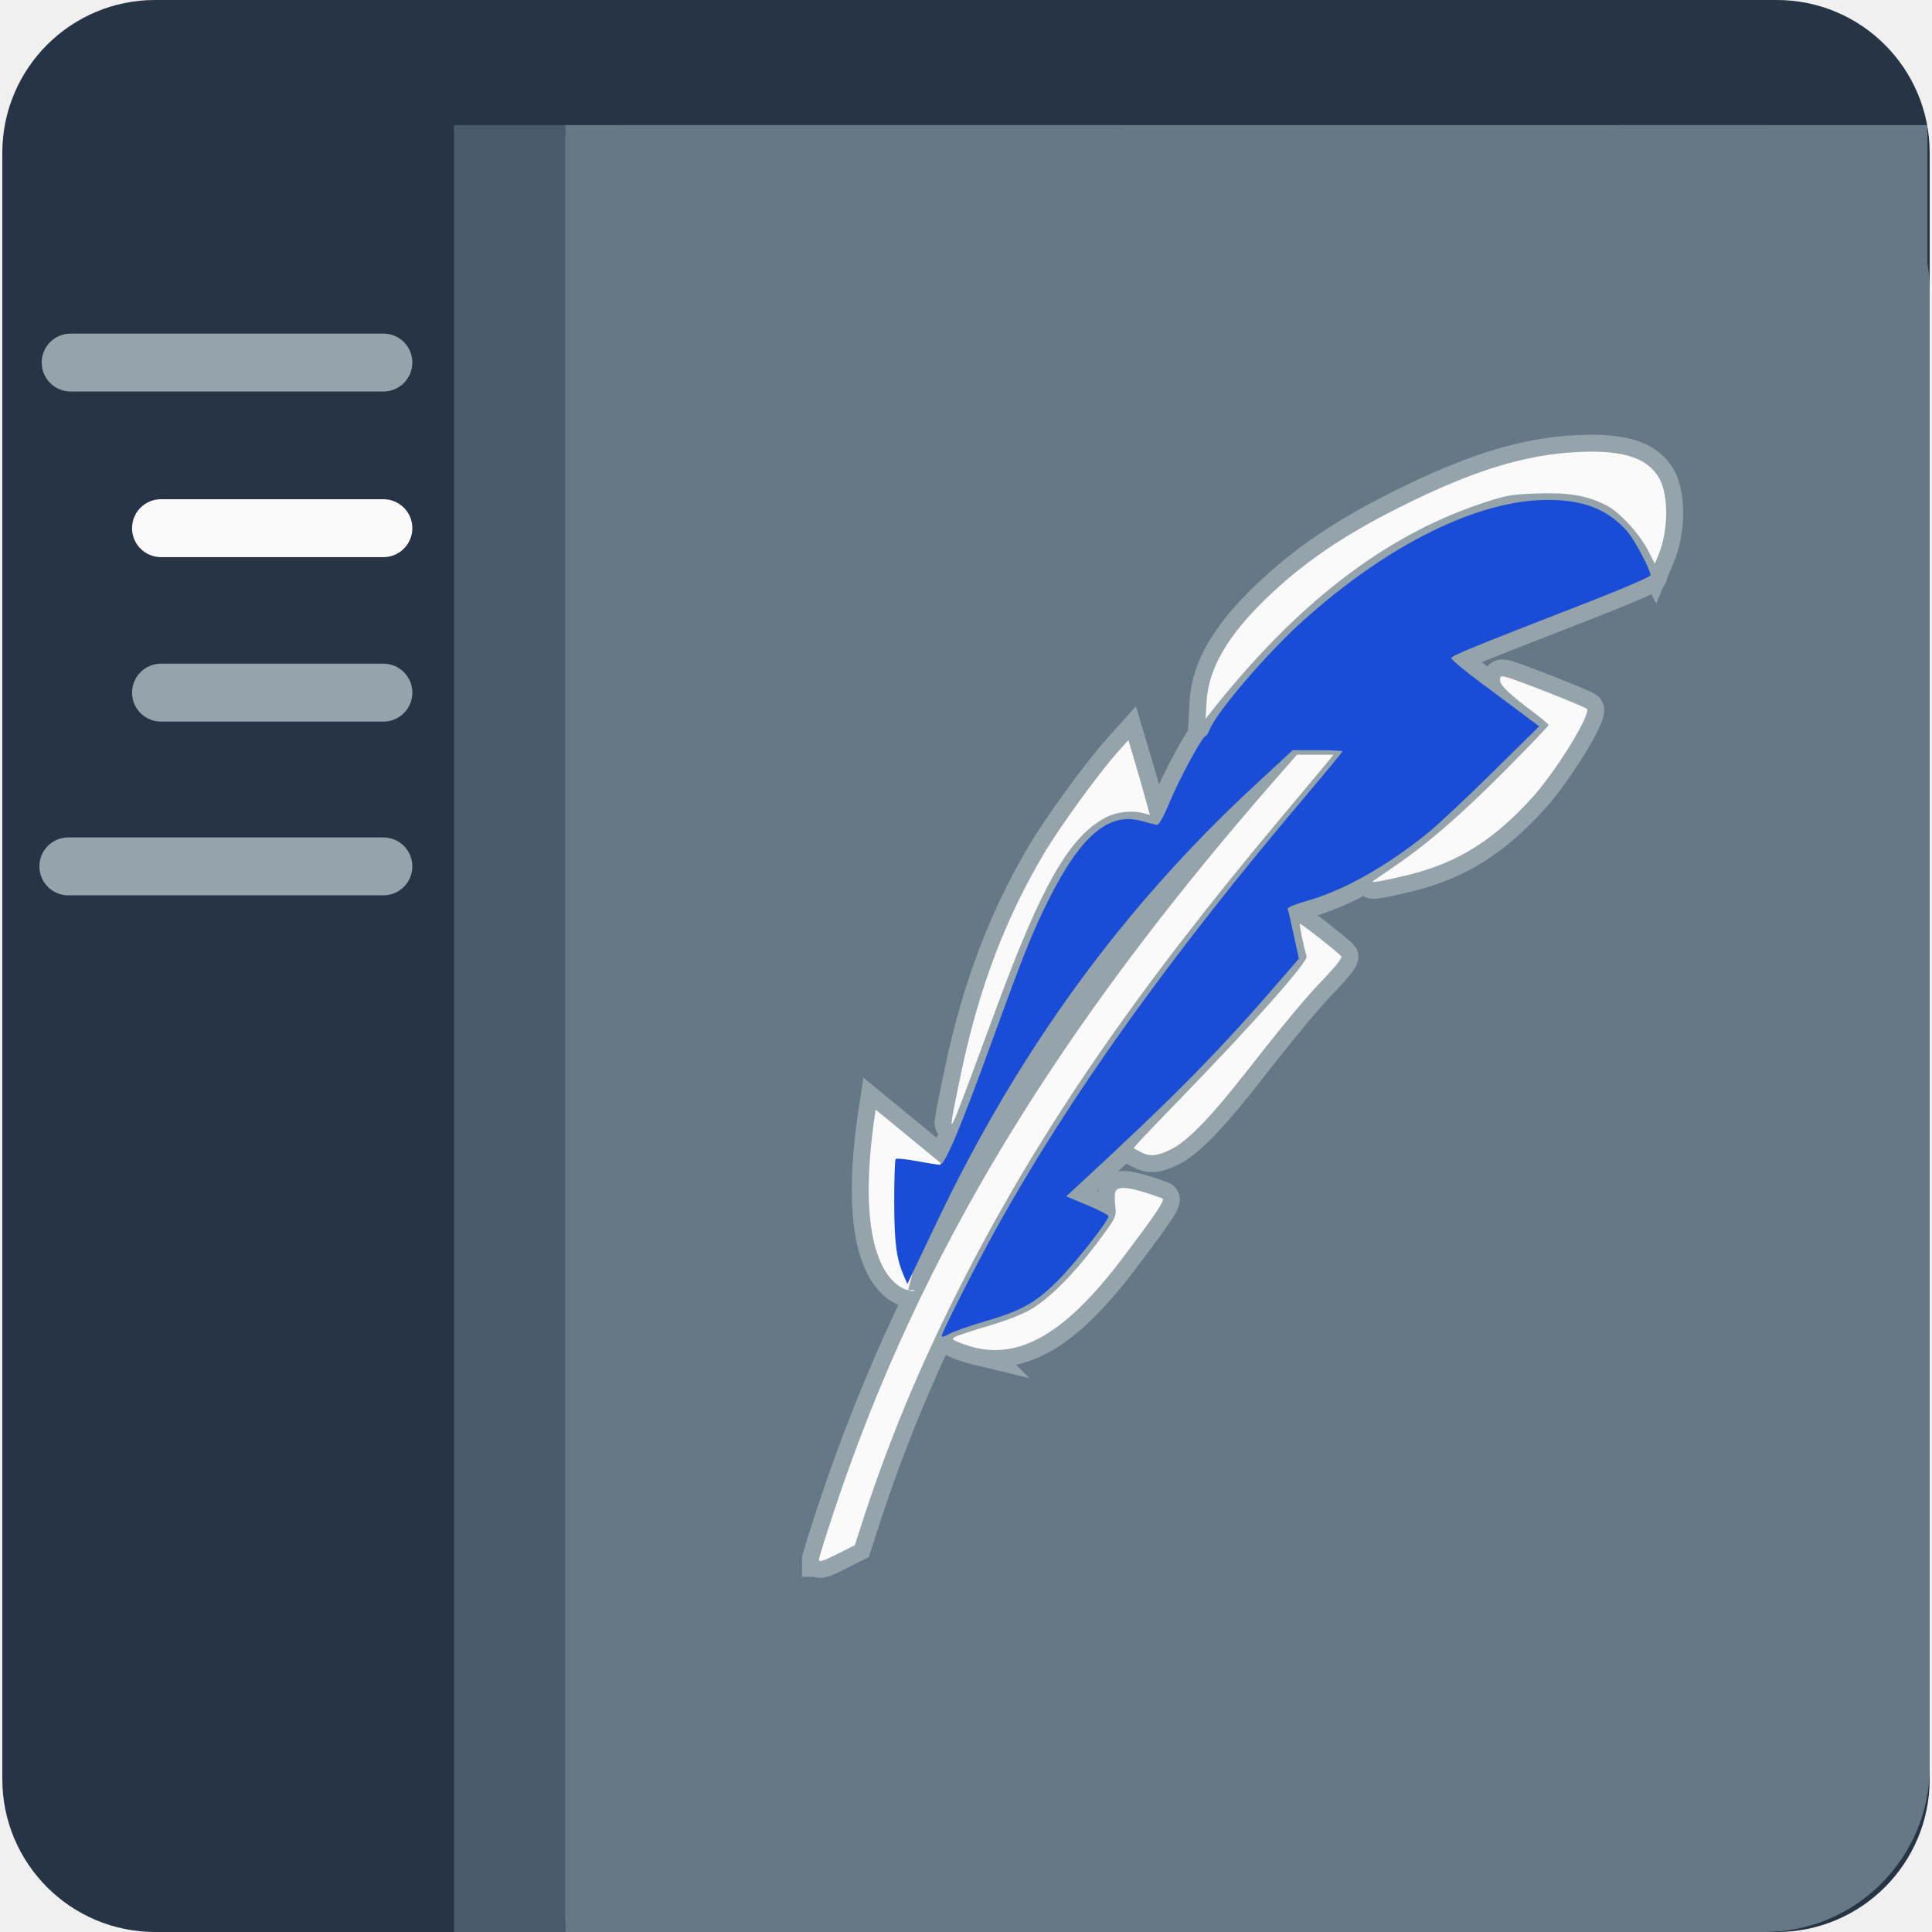
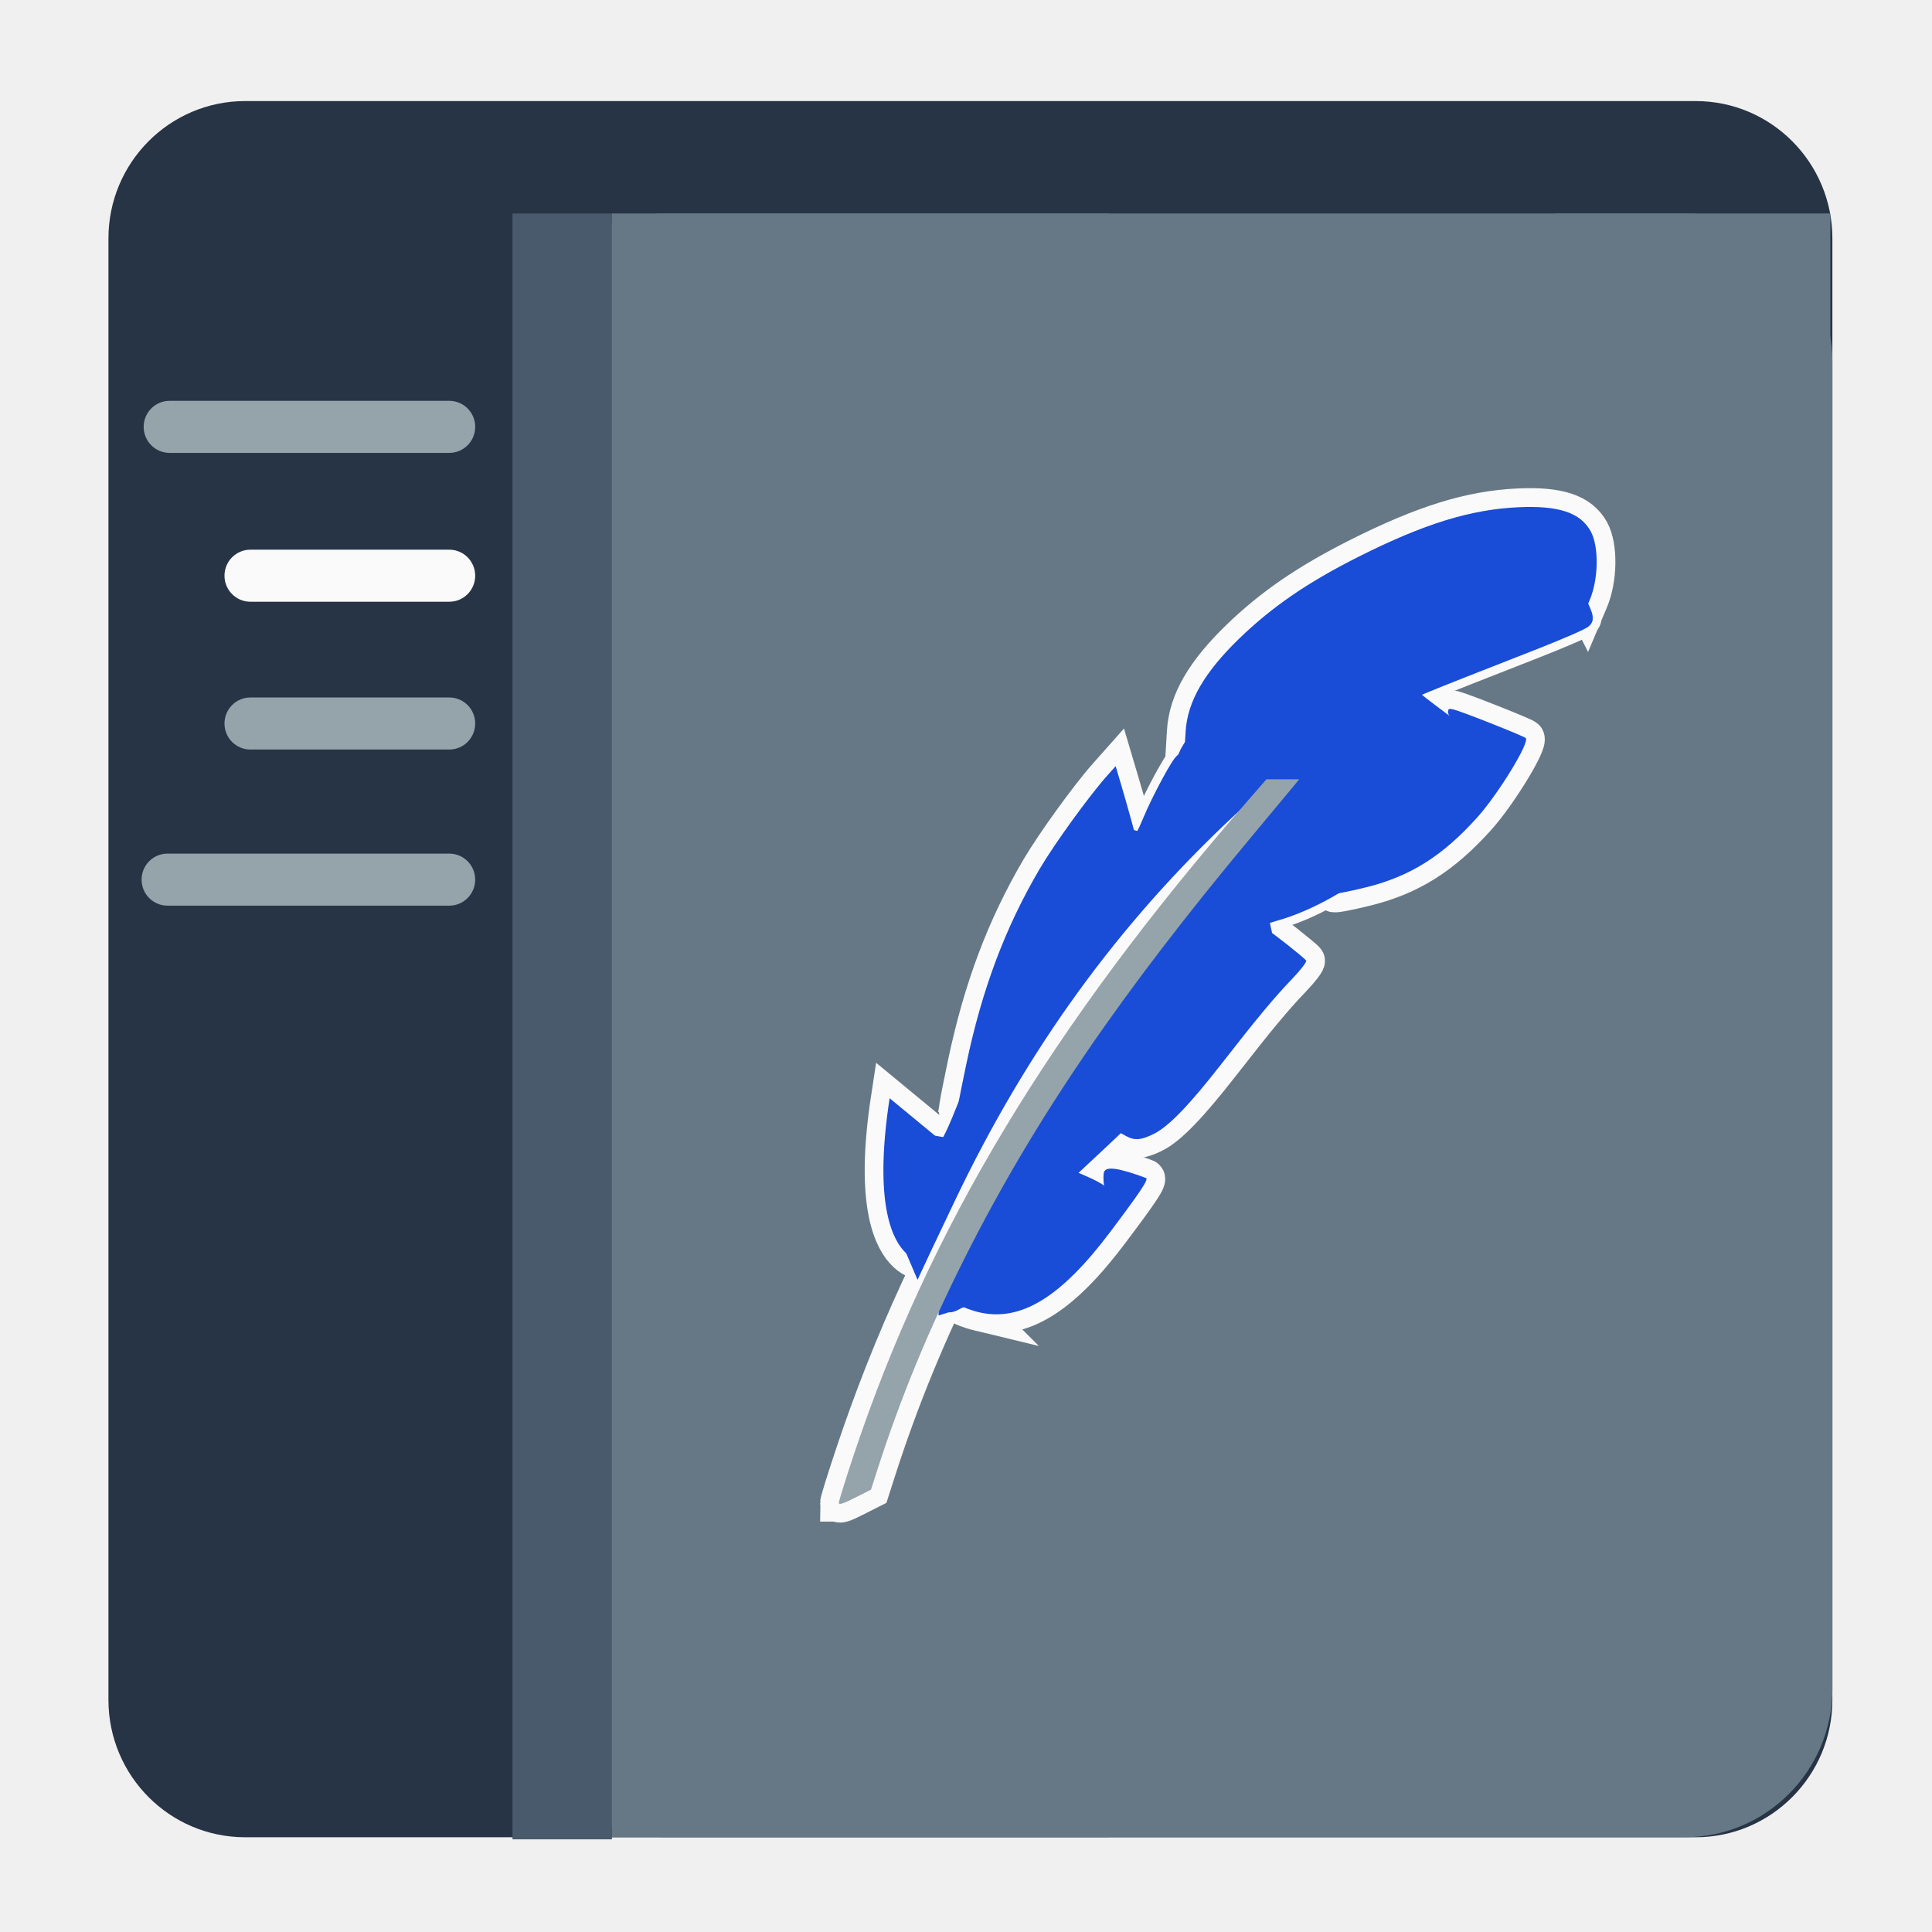
- <svg xmlns="http://www.w3.org/2000/svg" width="128" height="128" viewBox="0 0 135.467 135.467" version="1.1" id="svg8">
+ <svg xmlns="http://www.w3.org/2000/svg" width="512" height="512" viewBox="0 0 135.467 135.467" version="1.1" id="svg8">
  <defs id="defs2" />
-   <g id="layer4" style="display:inline">
-     <rect style="fill:#273445;fill-opacity:1;stroke:none;stroke-width:0.558;stroke-miterlimit:4;stroke-dasharray:none;stroke-opacity:0" id="rect896" width="135.142" height="135.467" x="0.162" y="-4.1582098e-06" ry="10.72" />
-     <rect style="fill:#667885;fill-opacity:1;stroke:none;stroke-width:0.274;stroke-miterlimit:4;stroke-dasharray:none;stroke-opacity:0" id="rect869" width="102.981" height="126.695" x="32.324" y="8.771" ry="11.588" />
-     <rect style="fill:#485a6c;fill-opacity:1;stroke:none;stroke-width:0.191;stroke-miterlimit:4;stroke-dasharray:none;stroke-opacity:0" id="rect4601" width="7.797" height="126.858" x="31.836" y="8.771" ry="0" />
-     <rect style="fill:#667885;fill-opacity:1;stroke:none;stroke-width:0.256;stroke-miterlimit:4;stroke-dasharray:none;stroke-opacity:0" id="rect4669" width="38.983" height="126.695" x="39.633" y="8.771" ry="0" />
-     <rect style="fill:#667885;fill-opacity:1;stroke:none;stroke-width:0.265;stroke-miterlimit:4;stroke-dasharray:none;stroke-opacity:0" id="rect4688" width="21.603" height="10.883" x="113.539" y="8.771" />
-   </g>
-   <g id="layer6">
-     <rect style="fill:#95a3ab;fill-opacity:1;stroke:none;stroke-width:0.265;stroke-miterlimit:4;stroke-dasharray:none;stroke-opacity:0" id="rect4608" width="25.989" height="4.061" x="2.924" y="23.39" ry="2.03" />
-     <rect style="fill:#fafafa;fill-opacity:1;stroke:none;stroke-width:0.23;stroke-miterlimit:4;stroke-dasharray:none;stroke-opacity:0" id="rect4608-3" width="19.654" height="4.061" x="9.259" y="35.004" ry="2.03" />
-     <rect style="fill:#95a3ab;fill-opacity:1;stroke:none;stroke-width:0.23;stroke-miterlimit:4;stroke-dasharray:none;stroke-opacity:0" id="rect4608-3-6" width="19.654" height="4.061" x="9.259" y="46.536" ry="2.03" />
-     <rect style="fill:#95a3ab;fill-opacity:1;stroke:none;stroke-width:0.265;stroke-miterlimit:4;stroke-dasharray:none;stroke-opacity:0" id="rect4608-7" width="26.151" height="4.061" x="2.761" y="58.718" ry="2.03" />
-   </g>
+   <g id="layer4" style="display:inline" />
+   <g id="layer6" style="display:inline" />
  <g id="layer1" transform="translate(0,-161.5333)" style="display:none">
    <path style="fill:none;stroke:#000000;stroke-width:0.265px;stroke-linecap:butt;stroke-linejoin:miter;stroke-opacity:1" d="M 67.408,212.049 C 62.085,199.553 108.378,179.966 98.757,201.166" id="path4614" />
    <path style="fill:none;stroke:#000000;stroke-width:0.265px;stroke-linecap:butt;stroke-linejoin:miter;stroke-opacity:1" d="m 63.997,218.384 c 5.374,-16.289 31.024,-31.791 34.76,-17.218" id="path4652" />
    <path style="fill:none;stroke:#000000;stroke-width:0.265px;stroke-linecap:butt;stroke-linejoin:miter;stroke-opacity:1" d="m 84.626,206.689 14.131,-5.523" id="path4654" />
    <path style="fill:none;stroke:#000000;stroke-width:0.265px;stroke-linecap:butt;stroke-linejoin:miter;stroke-opacity:1" d="m 48.729,242.099 c 3.975,-7.351 7.878,-28.228 15.268,-23.715" id="path4656" />
    <path style="fill:none;stroke:#000000;stroke-width:0.265px;stroke-linecap:butt;stroke-linejoin:miter;stroke-opacity:1" d="m 48.729,242.099 c 2.039,-15.993 7.434,-23.784 13.319,-30.374 l 1.949,6.66" id="path4658" />
    <path style="fill:none;stroke:#000000;stroke-width:0.265px;stroke-linecap:butt;stroke-linejoin:miter;stroke-opacity:1" d="m 48.729,242.099 -3.411,-0.65 c -0.034,3.401 -0.471,7.004 1.137,9.583 7.842,-18.131 17.293,-29.189 27.288,-37.846 -14.559,16.23 -27.141,34.217 -33.948,57.338 l 3.086,-1.462 c 6.753,-22.284 19.76,-39.418 33.785,-55.714 h -3.249" id="path4660" />
    <path style="fill:none;stroke:#000000;stroke-width:0.265px;stroke-linecap:butt;stroke-linejoin:miter;stroke-opacity:1" d="m 84.626,206.689 6.335,4.71 c -5.595,5.963 -11.258,11.553 -17.705,12.832 l 0.812,3.573 c -5.198,6.172 -10.612,11.695 -16.243,16.568 l 3.086,1.299 c -6.01,9.096 -8.177,6.663 -11.857,8.771 6.69,3.601 11.168,-3.416 15.756,-9.908 -1.887,-0.461 -4.834,-2.435 -3.898,1.137" id="path4662" />
    <path style="fill:none;stroke:#000000;stroke-width:0.265px;stroke-linecap:butt;stroke-linejoin:miter;stroke-opacity:1" d="m 77.154,222.932 c 1.58,-0.474 11.242,0.869 17.542,-12.832 l -6.497,-2.599 c -1.054,0.477 -1.323,1.281 2.761,3.898" id="path4664" />
    <path style="fill:none;stroke:#000000;stroke-width:0.265px;stroke-linecap:butt;stroke-linejoin:miter;stroke-opacity:1" d="m 73.256,224.231 4.386,3.573 c -6.293,4.601 -11.75,18.134 -16.081,12.994" id="path4666" />
    <path style="fill:none;fill-opacity:1;stroke:none;stroke-width:0.614;stroke-miterlimit:4;stroke-dasharray:none;stroke-opacity:1" d="M -0.307,256.491 V 0.491 H 256 512.307 V 256.491 512.491 H 256 -0.307 Z M 433.103,468.094 c 12.641,-3.444 23.324,-12.111 28.892,-23.439 5.043,-10.259 4.554,8.735 4.743,-184.48 0.117,-119.873 -0.031,-173.503 -0.488,-176.484 -1.542,-10.072 -5.234,-17.204 -12.88,-24.888 -5.998,-6.028 -12.267,-9.592 -20.511,-11.662 -4.787,-1.202 -7.29,-1.219 -175.633,-1.219 -168.344,0 -170.846,0.017 -175.633,1.219 -8.205,2.06 -14.508,5.644 -20.511,11.661 -7.63,7.647 -11.335,14.808 -12.88,24.89 -0.457,2.984 -0.605,56.612 -0.488,176.791 l 0.169,172.508 1.442,4.297 c 5.913,17.624 19.926,29.538 37.123,31.563 2.425,0.285 80.518,0.476 173.541,0.424 159.61,-0.09 169.356,-0.156 173.113,-1.18 z" id="path866" transform="matrix(0.2645833,0,0,0.2645833,0,161.5333)" />
    <path style="fill:#95a3ab;fill-opacity:1;stroke:none;stroke-width:0.377;stroke-miterlimit:4;stroke-dasharray:none;stroke-opacity:1" d="m 177.348,337.874 c -0.492,-0.527 0.737,-3.725 4.629,-12.043 20.344,-43.477 43.806,-77.697 74.903,-109.25 8.388,-8.511 11.446,-10.431 5.158,-3.238 -3.693,4.224 -11.84,14.143 -18.044,21.968 -24.206,30.53 -44.205,61.132 -60.244,92.184 -4.234,8.198 -5.907,10.909 -6.402,10.379 z" id="path870" transform="matrix(0.2645833,0,0,0.2645833,0,161.5333)" />
    <path style="fill:#424e55;fill-opacity:1;stroke:#ffffff;stroke-width:0.377;stroke-miterlimit:4;stroke-dasharray:none;stroke-opacity:0" d="" id="path891" transform="matrix(0.2645833,0,0,0.2645833,0,161.5333)" />
    <path style="fill:none;fill-opacity:1;stroke:none;stroke-width:0.377;stroke-miterlimit:4;stroke-dasharray:none;stroke-opacity:0" d="m 177.481,337.721 c -0.477,-1.504 4.806,-13.386 12.78,-28.741 15.168,-29.206 31.767,-53.7 52.054,-76.812 7.368,-8.394 22.525,-23.828 22.967,-23.386 0.164,0.164 -3.809,5.233 -8.829,11.265 -32.208,38.698 -57.289,76.282 -76.128,114.078 -1.999,4.01 -2.509,4.654 -2.845,3.596 z" id="path893" transform="matrix(0.2645833,0,0,0.2645833,0,161.5333)" />
    <path style="display:none;fill:#fafafa;fill-opacity:1;stroke:none;stroke-width:0.614;stroke-miterlimit:4;stroke-dasharray:none;stroke-opacity:1" d="m 171.728,334.914 c -2.099,-2.234 -4.284,-7.778 -5.091,-12.917 -0.746,-4.746 -0.494,-22.104 0.404,-27.86 l 0.4,-2.565 6.709,5.553 c 3.69,3.054 6.598,5.664 6.463,5.799 -0.136,0.136 -2.239,-0.173 -4.675,-0.685 -2.436,-0.512 -4.718,-0.932 -5.07,-0.932 -0.435,0 -0.551,4.3 -0.361,13.353 0.24,11.434 0.467,13.922 1.578,17.317 0.713,2.18 1.217,4.044 1.12,4.141 -0.098,0.098 -0.761,-0.444 -1.474,-1.203 z" id="path860" transform="matrix(0.2645833,0,0,0.2645833,0,161.5333)" />
  </g>
  <g id="layer2" style="display:inline">
-     <g style="display:inline;stroke:#95a3ab;stroke-width:2.376;stroke-miterlimit:4;stroke-dasharray:none;stroke-opacity:1" id="g4698-3">
-       <path id="path858-6" d="m 65.947,81.54 -4.548,-3.736 c -2.32,15.112 4.54,12.438 2.274,12.67" style="display:inline;fill:#fafafa;fill-opacity:1;stroke:#95a3ab;stroke-width:2.376;stroke-linecap:butt;stroke-linejoin:miter;stroke-miterlimit:4;stroke-dasharray:none;stroke-opacity:1" />
-       <path id="path862-7" d="m 66.028,93.682 c 0,-0.244 2.295,-4.77 3.77,-7.436 5.188,-9.374 12.224,-19.205 21.959,-30.681 1.304,-1.538 2.372,-2.835 2.372,-2.883 0,-0.048 -0.786,-0.085 -1.746,-0.083 l -1.746,0.004 -2.681,2.484 c -9.2,8.524 -16.439,18.446 -22.146,30.351 -0.827,1.725 -1.657,3.465 -1.845,3.867 L 63.622,90.035 63.362,89.428 c -0.515,-1.2 -0.657,-2.319 -0.661,-5.186 -0.002,-1.578 0.045,-2.918 0.104,-2.977 0.059,-0.059 0.723,0.008 1.475,0.149 0.752,0.141 1.482,0.256 1.621,0.256 0.364,0 1.409,-2.478 3.68,-8.73 2.196,-6.046 2.815,-7.591 3.935,-9.829 2.268,-4.531 4.23,-6.194 6.538,-5.542 0.46,0.13 0.937,0.252 1.06,0.271 0.143,0.022 0.468,-0.554 0.898,-1.59 0.684,-1.649 2.299,-4.629 2.509,-4.629 0.063,0 0.194,-0.201 0.291,-0.447 0.494,-1.253 4.05,-5.403 6.563,-7.658 5.967,-5.356 12.266,-8.463 17.155,-8.463 2.528,0 4.22,0.672 5.573,2.212 0.506,0.576 1.63,2.695 1.63,3.073 0,0.098 -1.846,0.896 -4.101,1.775 -8.894,3.464 -9.867,3.863 -9.863,4.043 0.003,0.102 0.89,0.844 1.973,1.648 1.083,0.804 2.465,1.836 3.073,2.294 l 1.105,0.832 -3.281,3.235 c -1.804,1.779 -3.829,3.678 -4.499,4.22 -2.949,2.386 -5.968,4.078 -8.568,4.801 -0.737,0.205 -1.314,0.446 -1.281,0.535 0.033,0.089 0.222,0.912 0.421,1.829 l 0.361,1.667 -0.867,1.009 c -4.641,5.401 -7.678,8.493 -14.729,14.997 l -0.715,0.66 1.482,0.621 c 0.815,0.342 1.482,0.689 1.482,0.772 0,0.326 -2.39,3.364 -3.557,4.521 -1.576,1.562 -2.54,2.103 -5.052,2.835 -1.117,0.326 -2.268,0.731 -2.558,0.9 -0.29,0.17 -0.528,0.237 -0.528,0.149 z" style="display:inline;fill:#194cd7;fill-opacity:1;stroke:#95a3ab;stroke-width:2.376;stroke-miterlimit:4;stroke-dasharray:none;stroke-opacity:1" />
-       <path id="path846-5" d="m 57.419,109.37 c 0,-0.133 0.52,-1.797 1.156,-3.697 5.908,-17.657 15.45,-33.43 30.905,-51.088 l 1.457,-1.665 h 1.283 1.283 l -0.377,0.464 c -0.207,0.255 -1.659,1.991 -3.225,3.858 C 79.49,69.644 72.748,79.487 67.325,90.197 64.442,95.891 62.248,101.186 60.404,106.905 l -0.464,1.439 -1.26,0.634 c -0.94,0.473 -1.26,0.572 -1.26,0.392 z" style="display:inline;fill:#fafafa;fill-opacity:1;stroke:#95a3ab;stroke-width:2.376;stroke-miterlimit:4;stroke-dasharray:none;stroke-opacity:1" />
-       <path id="path871-3" d="m 68.367,94.496 c -0.313,-0.075 -0.818,-0.241 -1.123,-0.37 -0.514,-0.217 -0.531,-0.247 -0.234,-0.406 0.176,-0.094 1.23,-0.438 2.341,-0.764 1.213,-0.356 2.409,-0.828 2.994,-1.184 1.318,-0.8 3.011,-2.51 4.615,-4.661 1.309,-1.756 1.331,-1.8 1.239,-2.538 -0.051,-0.413 -0.047,-0.87 0.009,-1.015 0.176,-0.459 1.131,-0.323 3.284,0.467 0.236,0.087 -0.366,0.992 -2.804,4.218 -3.865,5.116 -7.038,7.037 -10.322,6.252 z" style="display:inline;fill:#fafafa;fill-opacity:1;stroke:#95a3ab;stroke-width:2.376;stroke-miterlimit:4;stroke-dasharray:none;stroke-opacity:1" />
-       <path id="path854-5" d="m 79.94,80.757 -0.462,-0.251 0.38,-0.433 c 0.209,-0.238 1.515,-1.603 2.903,-3.032 5.154,-5.307 8.969,-9.61 8.854,-9.985 -0.215,-0.704 -0.533,-2.278 -0.46,-2.278 0.128,0 2.78,2.092 2.901,2.288 0.058,0.094 -0.435,0.733 -1.096,1.419 -1.42,1.473 -2.756,3.072 -5.522,6.607 -2.535,3.24 -4.154,4.911 -5.32,5.49 -1,0.496 -1.509,0.537 -2.177,0.176 z" style="display:inline;fill:#fafafa;fill-opacity:1;stroke:#95a3ab;stroke-width:2.376;stroke-miterlimit:4;stroke-dasharray:none;stroke-opacity:1" />
-       <path id="path852-6" d="m 96.24,61.806 c 0.045,-0.042 0.703,-0.497 1.462,-1.011 2.362,-1.599 4.675,-3.6 7.837,-6.778 1.675,-1.684 3.044,-3.113 3.042,-3.176 -0.002,-0.063 -0.494,-0.479 -1.092,-0.926 -1.65,-1.232 -2.315,-1.872 -2.315,-2.229 0,-0.27 0.072,-0.305 0.436,-0.214 0.685,0.172 5.474,2.061 5.655,2.23 0.339,0.318 -2.152,4.372 -3.813,6.206 -2.729,3.012 -5.244,4.584 -8.694,5.437 -1.458,0.36 -2.64,0.577 -2.518,0.462 z" style="display:inline;fill:#fafafa;fill-opacity:1;stroke:#95a3ab;stroke-width:2.376;stroke-miterlimit:4;stroke-dasharray:none;stroke-opacity:1" />
-       <path id="path850-2" d="m 84.604,49.184 c 0.141,-2.326 1.468,-4.612 4.215,-7.257 2.571,-2.476 5.355,-4.375 9.346,-6.374 5.124,-2.566 8.762,-3.688 12.531,-3.862 3.144,-0.146 4.859,0.422 5.66,1.874 0.66,1.194 0.622,3.725 -0.079,5.375 l -0.247,0.581 -0.47,-0.92 c -0.603,-1.182 -2.032,-2.723 -2.946,-3.18 -1.368,-0.683 -2.626,-0.897 -4.835,-0.82 -1.856,0.064 -2.211,0.129 -4.002,0.735 -6.776,2.292 -12.902,7.029 -18.873,14.595 l -0.373,0.472 z" style="display:inline;fill:#fafafa;fill-opacity:1;stroke:#95a3ab;stroke-width:2.376;stroke-miterlimit:4;stroke-dasharray:none;stroke-opacity:1" />
-       <path id="path848-9" d="m 66.771,78.34 c 0.055,-0.357 0.348,-1.819 0.651,-3.249 1.237,-5.839 3.055,-10.64 5.753,-15.2 1.14,-1.926 3.833,-5.634 5.231,-7.2 l 0.712,-0.798 0.431,1.447 c 0.237,0.796 0.576,1.978 0.754,2.626 l 0.323,1.178 -0.436,-0.122 c -0.776,-0.218 -1.877,-0.102 -2.612,0.274 -2.562,1.311 -4.519,4.708 -7.726,13.411 -3.078,8.353 -3.261,8.807 -3.08,7.634 z" style="display:inline;fill:#fafafa;fill-opacity:1;stroke:#95a3ab;stroke-width:2.376;stroke-miterlimit:4;stroke-dasharray:none;stroke-opacity:1" />
-     </g>
-     <g id="g4698" style="display:inline">
-       <path id="path858" d="m 65.947,81.54 -4.548,-3.736 c -2.32,15.112 4.54,12.438 2.274,12.67" style="display:inline;fill:#fafafa;fill-opacity:1;stroke:none;stroke-width:0.265px;stroke-linecap:butt;stroke-linejoin:miter;stroke-opacity:1" />
-       <path id="path862" d="m 66.028,93.682 c 0,-0.244 2.295,-4.77 3.77,-7.436 5.188,-9.374 12.224,-19.205 21.959,-30.681 1.304,-1.538 2.372,-2.835 2.372,-2.883 0,-0.048 -0.786,-0.085 -1.746,-0.083 l -1.746,0.004 -2.681,2.484 c -9.2,8.524 -16.439,18.446 -22.146,30.351 -0.827,1.725 -1.657,3.465 -1.845,3.867 L 63.622,90.035 63.362,89.428 c -0.515,-1.2 -0.657,-2.319 -0.661,-5.186 -0.002,-1.578 0.045,-2.918 0.104,-2.977 0.059,-0.059 0.723,0.008 1.475,0.149 0.752,0.141 1.482,0.256 1.621,0.256 0.364,0 1.409,-2.478 3.68,-8.73 2.196,-6.046 2.815,-7.591 3.935,-9.829 2.268,-4.531 4.23,-6.194 6.538,-5.542 0.46,0.13 0.937,0.252 1.06,0.271 0.143,0.022 0.468,-0.554 0.898,-1.59 0.684,-1.649 2.299,-4.629 2.509,-4.629 0.063,0 0.194,-0.201 0.291,-0.447 0.494,-1.253 4.05,-5.403 6.563,-7.658 5.967,-5.356 12.266,-8.463 17.155,-8.463 2.528,0 4.22,0.672 5.573,2.212 0.506,0.576 1.63,2.695 1.63,3.073 0,0.098 -1.846,0.896 -4.101,1.775 -8.894,3.464 -9.867,3.863 -9.863,4.043 0.003,0.102 0.89,0.844 1.973,1.648 1.083,0.804 2.465,1.836 3.073,2.294 l 1.105,0.832 -3.281,3.235 c -1.804,1.779 -3.829,3.678 -4.499,4.22 -2.949,2.386 -5.968,4.078 -8.568,4.801 -0.737,0.205 -1.314,0.446 -1.281,0.535 0.033,0.089 0.222,0.912 0.421,1.829 l 0.361,1.667 -0.867,1.009 c -4.641,5.401 -7.678,8.493 -14.729,14.997 l -0.715,0.66 1.482,0.621 c 0.815,0.342 1.482,0.689 1.482,0.772 0,0.326 -2.39,3.364 -3.557,4.521 -1.576,1.562 -2.54,2.103 -5.052,2.835 -1.117,0.326 -2.268,0.731 -2.558,0.9 -0.29,0.17 -0.528,0.237 -0.528,0.149 z" style="display:inline;fill:#194cd7;fill-opacity:1;stroke:none;stroke-width:0.162;stroke-miterlimit:4;stroke-dasharray:none;stroke-opacity:1" />
-       <path id="path846" d="m 57.419,109.37 c 0,-0.133 0.52,-1.797 1.156,-3.697 5.908,-17.657 15.45,-33.43 30.905,-51.088 l 1.457,-1.665 h 1.283 1.283 l -0.377,0.464 c -0.207,0.255 -1.659,1.991 -3.225,3.858 C 79.49,69.644 72.748,79.487 67.325,90.197 64.442,95.891 62.248,101.186 60.404,106.905 l -0.464,1.439 -1.26,0.634 c -0.94,0.473 -1.26,0.572 -1.26,0.392 z" style="display:inline;fill:#fafafa;fill-opacity:1;stroke:none;stroke-width:0.162;stroke-miterlimit:4;stroke-dasharray:none;stroke-opacity:0" />
-       <path id="path871" d="m 68.367,94.496 c -0.313,-0.075 -0.818,-0.241 -1.123,-0.37 -0.514,-0.217 -0.531,-0.247 -0.234,-0.406 0.176,-0.094 1.23,-0.438 2.341,-0.764 1.213,-0.356 2.409,-0.828 2.994,-1.184 1.318,-0.8 3.011,-2.51 4.615,-4.661 1.309,-1.756 1.331,-1.8 1.239,-2.538 -0.051,-0.413 -0.047,-0.87 0.009,-1.015 0.176,-0.459 1.131,-0.323 3.284,0.467 0.236,0.087 -0.366,0.992 -2.804,4.218 -3.865,5.116 -7.038,7.037 -10.322,6.252 z" style="display:inline;fill:#fafafa;fill-opacity:1;stroke:none;stroke-width:0.162;stroke-miterlimit:4;stroke-dasharray:none;stroke-opacity:0" />
-       <path id="path854" d="m 79.94,80.757 -0.462,-0.251 0.38,-0.433 c 0.209,-0.238 1.515,-1.603 2.903,-3.032 5.154,-5.307 8.969,-9.61 8.854,-9.985 -0.215,-0.704 -0.533,-2.278 -0.46,-2.278 0.128,0 2.78,2.092 2.901,2.288 0.058,0.094 -0.435,0.733 -1.096,1.419 -1.42,1.473 -2.756,3.072 -5.522,6.607 -2.535,3.24 -4.154,4.911 -5.32,5.49 -1,0.496 -1.509,0.537 -2.177,0.176 z" style="display:inline;fill:#fafafa;fill-opacity:1;stroke:none;stroke-width:0.162;stroke-miterlimit:4;stroke-dasharray:none;stroke-opacity:1" />
-       <path id="path852" d="m 96.24,61.806 c 0.045,-0.042 0.703,-0.497 1.462,-1.011 2.362,-1.599 4.675,-3.6 7.837,-6.778 1.675,-1.684 3.044,-3.113 3.042,-3.176 -0.002,-0.063 -0.494,-0.479 -1.092,-0.926 -1.65,-1.232 -2.315,-1.872 -2.315,-2.229 0,-0.27 0.072,-0.305 0.436,-0.214 0.685,0.172 5.474,2.061 5.655,2.23 0.339,0.318 -2.152,4.372 -3.813,6.206 -2.729,3.012 -5.244,4.584 -8.694,5.437 -1.458,0.36 -2.64,0.577 -2.518,0.462 z" style="display:inline;fill:#fafafa;fill-opacity:1;stroke:none;stroke-width:0.162;stroke-miterlimit:4;stroke-dasharray:none;stroke-opacity:1" />
-       <path id="path850" d="m 84.604,49.184 c 0.141,-2.326 1.468,-4.612 4.215,-7.257 2.571,-2.476 5.355,-4.375 9.346,-6.374 5.124,-2.566 8.762,-3.688 12.531,-3.862 3.144,-0.146 4.859,0.422 5.66,1.874 0.66,1.194 0.622,3.725 -0.079,5.375 l -0.247,0.581 -0.47,-0.92 c -0.603,-1.182 -2.032,-2.723 -2.946,-3.18 -1.368,-0.683 -2.626,-0.897 -4.835,-0.82 -1.856,0.064 -2.211,0.129 -4.002,0.735 -6.776,2.292 -12.902,7.029 -18.873,14.595 l -0.373,0.472 z" style="display:inline;fill:#fafafa;fill-opacity:1;stroke:none;stroke-width:0.162;stroke-miterlimit:4;stroke-dasharray:none;stroke-opacity:1" />
-       <path id="path848" d="m 66.771,78.34 c 0.055,-0.357 0.348,-1.819 0.651,-3.249 1.237,-5.839 3.055,-10.64 5.753,-15.2 1.14,-1.926 3.833,-5.634 5.231,-7.2 l 0.712,-0.798 0.431,1.447 c 0.237,0.796 0.576,1.978 0.754,2.626 l 0.323,1.178 -0.436,-0.122 c -0.776,-0.218 -1.877,-0.102 -2.612,0.274 -2.562,1.311 -4.519,4.708 -7.726,13.411 -3.078,8.353 -3.261,8.807 -3.08,7.634 z" style="display:inline;fill:#fafafa;fill-opacity:1;stroke:none;stroke-width:0.162;stroke-miterlimit:4;stroke-dasharray:none;stroke-opacity:1" />
+     <g id="g901" transform="matrix(0.8944549,0,0,0.8986496,7.458633,7.086437)">
+       <rect ry="10.72" y="-4.1582098e-06" x="0.162" height="135.467" width="135.142" id="rect896" style="display:inline;fill:#273445;fill-opacity:1;stroke:none;stroke-width:0.558;stroke-miterlimit:4;stroke-dasharray:none;stroke-opacity:0" />
+       <rect ry="11.588" y="8.771" x="32.324" height="126.695" width="102.981" id="rect869" style="display:inline;fill:#667885;fill-opacity:1;stroke:none;stroke-width:0.274;stroke-miterlimit:4;stroke-dasharray:none;stroke-opacity:0" />
+       <rect ry="0" y="8.771" x="31.836" height="126.858" width="7.797" id="rect4601" style="display:inline;fill:#485a6c;fill-opacity:1;stroke:none;stroke-width:0.191;stroke-miterlimit:4;stroke-dasharray:none;stroke-opacity:0" />
+       <rect ry="0" y="8.771" x="39.633" height="126.695" width="38.983" id="rect4669" style="display:inline;fill:#667885;fill-opacity:1;stroke:none;stroke-width:0.256;stroke-miterlimit:4;stroke-dasharray:none;stroke-opacity:0" />
+       <rect y="8.771" x="113.539" height="10.883" width="21.603" id="rect4688" style="display:inline;fill:#667885;fill-opacity:1;stroke:none;stroke-width:0.265;stroke-miterlimit:4;stroke-dasharray:none;stroke-opacity:0" />
+       <rect ry="2.03" y="23.39" x="2.924" height="4.061" width="25.989" id="rect4608" style="display:inline;fill:#95a3ab;fill-opacity:1;stroke:none;stroke-width:0.265;stroke-miterlimit:4;stroke-dasharray:none;stroke-opacity:0" />
+       <rect ry="2.03" y="35.004" x="9.259" height="4.061" width="19.654" id="rect4608-3" style="display:inline;fill:#fafafa;fill-opacity:1;stroke:none;stroke-width:0.23;stroke-miterlimit:4;stroke-dasharray:none;stroke-opacity:0" />
+       <rect ry="2.03" y="46.536" x="9.259" height="4.061" width="19.654" id="rect4608-3-6" style="display:inline;fill:#95a3ab;fill-opacity:1;stroke:none;stroke-width:0.23;stroke-miterlimit:4;stroke-dasharray:none;stroke-opacity:0" />
+       <rect ry="2.03" y="58.718" x="2.761" height="4.061" width="26.151" id="rect4608-7" style="display:inline;fill:#95a3ab;fill-opacity:1;stroke:none;stroke-width:0.265;stroke-miterlimit:4;stroke-dasharray:none;stroke-opacity:0" />
+       <g id="g4698-3" style="display:inline;stroke:#fafafa;stroke-width:2.932;stroke-miterlimit:4;stroke-dasharray:none;stroke-opacity:1">
+         <path style="display:inline;fill:#fafafa;fill-opacity:1;stroke:#fafafa;stroke-width:2.932;stroke-linecap:butt;stroke-linejoin:miter;stroke-miterlimit:4;stroke-dasharray:none;stroke-opacity:1" d="m 65.947,81.54 -4.548,-3.736 c -2.32,15.112 4.54,12.438 2.274,12.67" id="path858-6" />
+         <path style="display:inline;fill:#194cd7;fill-opacity:1;stroke:#fafafa;stroke-width:2.932;stroke-miterlimit:4;stroke-dasharray:none;stroke-opacity:1" d="m 66.028,93.682 c 0,-0.244 2.295,-4.77 3.77,-7.436 5.188,-9.374 12.224,-19.205 21.959,-30.681 1.304,-1.538 2.372,-2.835 2.372,-2.883 0,-0.048 -0.786,-0.085 -1.746,-0.083 l -1.746,0.004 -2.681,2.484 c -9.2,8.524 -16.439,18.446 -22.146,30.351 -0.827,1.725 -1.657,3.465 -1.845,3.867 L 63.622,90.035 63.362,89.428 c -0.515,-1.2 -0.657,-2.319 -0.661,-5.186 -0.002,-1.578 0.045,-2.918 0.104,-2.977 0.059,-0.059 0.723,0.008 1.475,0.149 0.752,0.141 1.482,0.256 1.621,0.256 0.364,0 1.409,-2.478 3.68,-8.73 2.196,-6.046 2.815,-7.591 3.935,-9.829 2.268,-4.531 4.23,-6.194 6.538,-5.542 0.46,0.13 0.937,0.252 1.06,0.271 0.143,0.022 0.468,-0.554 0.898,-1.59 0.684,-1.649 2.299,-4.629 2.509,-4.629 0.063,0 0.194,-0.201 0.291,-0.447 0.494,-1.253 4.05,-5.403 6.563,-7.658 5.967,-5.356 12.266,-8.463 17.155,-8.463 2.528,0 4.22,0.672 5.573,2.212 0.506,0.576 1.63,2.695 1.63,3.073 0,0.098 -1.846,0.896 -4.101,1.775 -8.894,3.464 -9.867,3.863 -9.863,4.043 0.003,0.102 0.89,0.844 1.973,1.648 1.083,0.804 2.465,1.836 3.073,2.294 l 1.105,0.832 -3.281,3.235 c -1.804,1.779 -3.829,3.678 -4.499,4.22 -2.949,2.386 -5.968,4.078 -8.568,4.801 -0.737,0.205 -1.314,0.446 -1.281,0.535 0.033,0.089 0.222,0.912 0.421,1.829 l 0.361,1.667 -0.867,1.009 c -4.641,5.401 -7.678,8.493 -14.729,14.997 l -0.715,0.66 1.482,0.621 c 0.815,0.342 1.482,0.689 1.482,0.772 0,0.326 -2.39,3.364 -3.557,4.521 -1.576,1.562 -2.54,2.103 -5.052,2.835 -1.117,0.326 -2.268,0.731 -2.558,0.9 -0.29,0.17 -0.528,0.237 -0.528,0.149 z" id="path862-7" />
+         <path style="display:inline;fill:#fafafa;fill-opacity:1;stroke:#fafafa;stroke-width:2.932;stroke-miterlimit:4;stroke-dasharray:none;stroke-opacity:1" d="m 57.419,109.37 c 0,-0.133 0.52,-1.797 1.156,-3.697 5.908,-17.657 15.45,-33.43 30.905,-51.088 l 1.457,-1.665 h 1.283 1.283 l -0.377,0.464 c -0.207,0.255 -1.659,1.991 -3.225,3.858 C 79.49,69.644 72.748,79.487 67.325,90.197 64.442,95.891 62.248,101.186 60.404,106.905 l -0.464,1.439 -1.26,0.634 c -0.94,0.473 -1.26,0.572 -1.26,0.392 z" id="path846-5" />
+         <path style="display:inline;fill:#fafafa;fill-opacity:1;stroke:#fafafa;stroke-width:2.932;stroke-miterlimit:4;stroke-dasharray:none;stroke-opacity:1" d="m 68.367,94.496 c -0.313,-0.075 -0.818,-0.241 -1.123,-0.37 -0.514,-0.217 -0.531,-0.247 -0.234,-0.406 0.176,-0.094 1.23,-0.438 2.341,-0.764 1.213,-0.356 2.409,-0.828 2.994,-1.184 1.318,-0.8 3.011,-2.51 4.615,-4.661 1.309,-1.756 1.331,-1.8 1.239,-2.538 -0.051,-0.413 -0.047,-0.87 0.009,-1.015 0.176,-0.459 1.131,-0.323 3.284,0.467 0.236,0.087 -0.366,0.992 -2.804,4.218 -3.865,5.116 -7.038,7.037 -10.322,6.252 z" id="path871-3" />
+         <path style="display:inline;fill:#fafafa;fill-opacity:1;stroke:#fafafa;stroke-width:2.932;stroke-miterlimit:4;stroke-dasharray:none;stroke-opacity:1" d="m 79.94,80.757 -0.462,-0.251 0.38,-0.433 c 0.209,-0.238 1.515,-1.603 2.903,-3.032 5.154,-5.307 8.969,-9.61 8.854,-9.985 -0.215,-0.704 -0.533,-2.278 -0.46,-2.278 0.128,0 2.78,2.092 2.901,2.288 0.058,0.094 -0.435,0.733 -1.096,1.419 -1.42,1.473 -2.756,3.072 -5.522,6.607 -2.535,3.24 -4.154,4.911 -5.32,5.49 -1,0.496 -1.509,0.537 -2.177,0.176 z" id="path854-5" />
+         <path style="display:inline;fill:#fafafa;fill-opacity:1;stroke:#fafafa;stroke-width:2.932;stroke-miterlimit:4;stroke-dasharray:none;stroke-opacity:1" d="m 96.24,61.806 c 0.045,-0.042 0.703,-0.497 1.462,-1.011 2.362,-1.599 4.675,-3.6 7.837,-6.778 1.675,-1.684 3.044,-3.113 3.042,-3.176 -0.002,-0.063 -0.494,-0.479 -1.092,-0.926 -1.65,-1.232 -2.315,-1.872 -2.315,-2.229 0,-0.27 0.072,-0.305 0.436,-0.214 0.685,0.172 5.474,2.061 5.655,2.23 0.339,0.318 -2.152,4.372 -3.813,6.206 -2.729,3.012 -5.244,4.584 -8.694,5.437 -1.458,0.36 -2.64,0.577 -2.518,0.462 z" id="path852-6" />
+         <path style="display:inline;fill:#fafafa;fill-opacity:1;stroke:#fafafa;stroke-width:2.932;stroke-miterlimit:4;stroke-dasharray:none;stroke-opacity:1" d="m 84.604,49.184 c 0.141,-2.326 1.468,-4.612 4.215,-7.257 2.571,-2.476 5.355,-4.375 9.346,-6.374 5.124,-2.566 8.762,-3.688 12.531,-3.862 3.144,-0.146 4.859,0.422 5.66,1.874 0.66,1.194 0.622,3.725 -0.079,5.375 l -0.247,0.581 -0.47,-0.92 c -0.603,-1.182 -2.032,-2.723 -2.946,-3.18 -1.368,-0.683 -2.626,-0.897 -4.835,-0.82 -1.856,0.064 -2.211,0.129 -4.002,0.735 -6.776,2.292 -12.902,7.029 -18.873,14.595 l -0.373,0.472 z" id="path850-2" />
+         <path style="display:inline;fill:#fafafa;fill-opacity:1;stroke:#fafafa;stroke-width:2.932;stroke-miterlimit:4;stroke-dasharray:none;stroke-opacity:1" d="m 66.771,78.34 c 0.055,-0.357 0.348,-1.819 0.651,-3.249 1.237,-5.839 3.055,-10.64 5.753,-15.2 1.14,-1.926 3.833,-5.634 5.231,-7.2 l 0.712,-0.798 0.431,1.447 c 0.237,0.796 0.576,1.978 0.754,2.626 l 0.323,1.178 -0.436,-0.122 c -0.776,-0.218 -1.877,-0.102 -2.612,0.274 -2.562,1.311 -4.519,4.708 -7.726,13.411 -3.078,8.353 -3.261,8.807 -3.08,7.634 z" id="path848-9" />
+       </g>
+       <path id="path858" d="m 65.947,81.54 -4.548,-3.736 c -2.32,15.112 4.54,12.438 2.274,12.67" style="display:inline;fill:#194cd7;fill-opacity:1;stroke:none;stroke-width:0.265px;stroke-linecap:butt;stroke-linejoin:miter;stroke-opacity:1" />
+       <path id="path862" d="m 66.028,93.682 c 0,-0.244 2.295,-4.77 3.77,-7.436 5.188,-9.374 12.224,-19.205 21.959,-30.681 1.304,-1.538 2.372,-2.835 2.372,-2.883 0,-0.048 -0.786,-0.085 -1.746,-0.083 l -1.746,0.004 -2.681,2.484 c -9.2,8.524 -16.439,18.446 -22.146,30.351 -0.827,1.725 -1.657,3.465 -1.845,3.867 L 63.622,90.035 63.362,89.428 c -0.515,-1.2 -0.657,-2.319 -0.661,-5.186 -0.002,-1.578 0.045,-2.918 0.104,-2.977 0.059,-0.059 0.723,0.008 1.475,0.149 0.752,0.141 1.482,0.256 1.621,0.256 0.364,0 1.409,-2.478 3.68,-8.73 2.196,-6.046 2.815,-7.591 3.935,-9.829 2.268,-4.531 4.23,-6.194 6.538,-5.542 0.46,0.13 0.937,0.252 1.06,0.271 0.143,0.022 0.468,-0.554 0.898,-1.59 0.684,-1.649 2.299,-4.629 2.509,-4.629 0.063,0 0.194,-0.201 0.291,-0.447 0.494,-1.253 4.05,-5.403 6.563,-7.658 5.967,-5.356 12.266,-8.463 17.155,-8.463 2.528,0 4.22,0.672 5.573,2.212 0.506,0.576 1.63,2.695 1.63,3.073 0,0.098 -1.846,0.896 -4.101,1.775 -8.894,3.464 -9.867,3.863 -9.863,4.043 0.003,0.102 0.89,0.844 1.973,1.648 1.083,0.804 2.465,1.836 3.073,2.294 l 1.105,0.832 -3.281,3.235 c -1.804,1.779 -3.829,3.678 -4.499,4.22 -2.949,2.386 -5.968,4.078 -8.568,4.801 -0.737,0.205 -1.314,0.446 -1.281,0.535 0.033,0.089 0.222,0.912 0.421,1.829 l 0.361,1.667 -0.867,1.009 c -4.641,5.401 -7.678,8.493 -14.729,14.997 l -0.715,0.66 1.482,0.621 c 0.815,0.342 1.482,0.689 1.482,0.772 0,0.326 -2.39,3.364 -3.557,4.521 -1.576,1.562 -2.54,2.103 -5.052,2.835 -1.117,0.326 -2.268,0.731 -2.558,0.9 -0.29,0.17 -0.528,0.237 -0.528,0.149 z" style="display:inline;fill:#194cd7;fill-opacity:1;stroke:#194cd7;stroke-width:1.587;stroke-miterlimit:4;stroke-dasharray:none;stroke-opacity:1" />
+       <path id="path846" d="m 57.419,109.37 c 0,-0.133 0.52,-1.797 1.156,-3.697 5.908,-17.657 15.45,-33.43 30.905,-51.088 l 1.457,-1.665 h 1.283 1.283 l -0.377,0.464 c -0.207,0.255 -1.659,1.991 -3.225,3.858 C 79.49,69.644 72.748,79.487 67.325,90.197 64.442,95.891 62.248,101.186 60.404,106.905 l -0.464,1.439 -1.26,0.634 c -0.94,0.473 -1.26,0.572 -1.26,0.392 z" style="display:inline;fill:#95a3ab;fill-opacity:1;stroke:none;stroke-width:0.162;stroke-miterlimit:4;stroke-dasharray:none;stroke-opacity:0" />
+       <path id="path871" d="m 68.367,94.496 c -0.313,-0.075 -0.818,-0.241 -1.123,-0.37 -0.514,-0.217 -0.531,-0.247 -0.234,-0.406 0.176,-0.094 1.23,-0.438 2.341,-0.764 1.213,-0.356 2.409,-0.828 2.994,-1.184 1.318,-0.8 3.011,-2.51 4.615,-4.661 1.309,-1.756 1.331,-1.8 1.239,-2.538 -0.051,-0.413 -0.047,-0.87 0.009,-1.015 0.176,-0.459 1.131,-0.323 3.284,0.467 0.236,0.087 -0.366,0.992 -2.804,4.218 -3.865,5.116 -7.038,7.037 -10.322,6.252 z" style="display:inline;fill:#194cd7;fill-opacity:1;stroke:none;stroke-width:0.162;stroke-miterlimit:4;stroke-dasharray:none;stroke-opacity:0" />
+       <path id="path854" d="m 79.94,80.757 -0.462,-0.251 0.38,-0.433 c 0.209,-0.238 1.515,-1.603 2.903,-3.032 5.154,-5.307 8.969,-9.61 8.854,-9.985 -0.215,-0.704 -0.533,-2.278 -0.46,-2.278 0.128,0 2.78,2.092 2.901,2.288 0.058,0.094 -0.435,0.733 -1.096,1.419 -1.42,1.473 -2.756,3.072 -5.522,6.607 -2.535,3.24 -4.154,4.911 -5.32,5.49 -1,0.496 -1.509,0.537 -2.177,0.176 z" style="display:inline;fill:#194cd7;fill-opacity:1;stroke:none;stroke-width:0.162;stroke-miterlimit:4;stroke-dasharray:none;stroke-opacity:1" />
+       <path id="path852" d="m 96.24,61.806 c 0.045,-0.042 0.703,-0.497 1.462,-1.011 2.362,-1.599 4.675,-3.6 7.837,-6.778 1.675,-1.684 3.044,-3.113 3.042,-3.176 -0.002,-0.063 -0.494,-0.479 -1.092,-0.926 -1.65,-1.232 -2.315,-1.872 -2.315,-2.229 0,-0.27 0.072,-0.305 0.436,-0.214 0.685,0.172 5.474,2.061 5.655,2.23 0.339,0.318 -2.152,4.372 -3.813,6.206 -2.729,3.012 -5.244,4.584 -8.694,5.437 -1.458,0.36 -2.64,0.577 -2.518,0.462 z" style="display:inline;fill:#194cd7;fill-opacity:1;stroke:none;stroke-width:0.162;stroke-miterlimit:4;stroke-dasharray:none;stroke-opacity:1" />
+       <path id="path850" d="m 84.604,49.184 c 0.141,-2.326 1.468,-4.612 4.215,-7.257 2.571,-2.476 5.355,-4.375 9.346,-6.374 5.124,-2.566 8.762,-3.688 12.531,-3.862 3.144,-0.146 4.859,0.422 5.66,1.874 0.66,1.194 0.622,3.725 -0.079,5.375 l -0.247,0.581 -0.47,-0.92 c -0.603,-1.182 -2.032,-2.723 -2.946,-3.18 -1.368,-0.683 -2.626,-0.897 -4.835,-0.82 -1.856,0.064 -2.211,0.129 -4.002,0.735 -6.776,2.292 -12.902,7.029 -18.873,14.595 l -0.373,0.472 z" style="display:inline;fill:#194cd7;fill-opacity:1;stroke:none;stroke-width:0.162;stroke-miterlimit:4;stroke-dasharray:none;stroke-opacity:1" />
+       <path id="path848" d="m 66.771,78.34 c 0.055,-0.357 0.348,-1.819 0.651,-3.249 1.237,-5.839 3.055,-10.64 5.753,-15.2 1.14,-1.926 3.833,-5.634 5.231,-7.2 l 0.712,-0.798 0.431,1.447 c 0.237,0.796 0.576,1.978 0.754,2.626 l 0.323,1.178 -0.436,-0.122 c -0.776,-0.218 -1.877,-0.102 -2.612,0.274 -2.562,1.311 -4.519,4.708 -7.726,13.411 -3.078,8.353 -3.261,8.807 -3.08,7.634 z" style="display:inline;fill:#194cd7;fill-opacity:1;stroke:none;stroke-width:0.162;stroke-miterlimit:4;stroke-dasharray:none;stroke-opacity:1" />
    </g>
  </g>
</svg>
